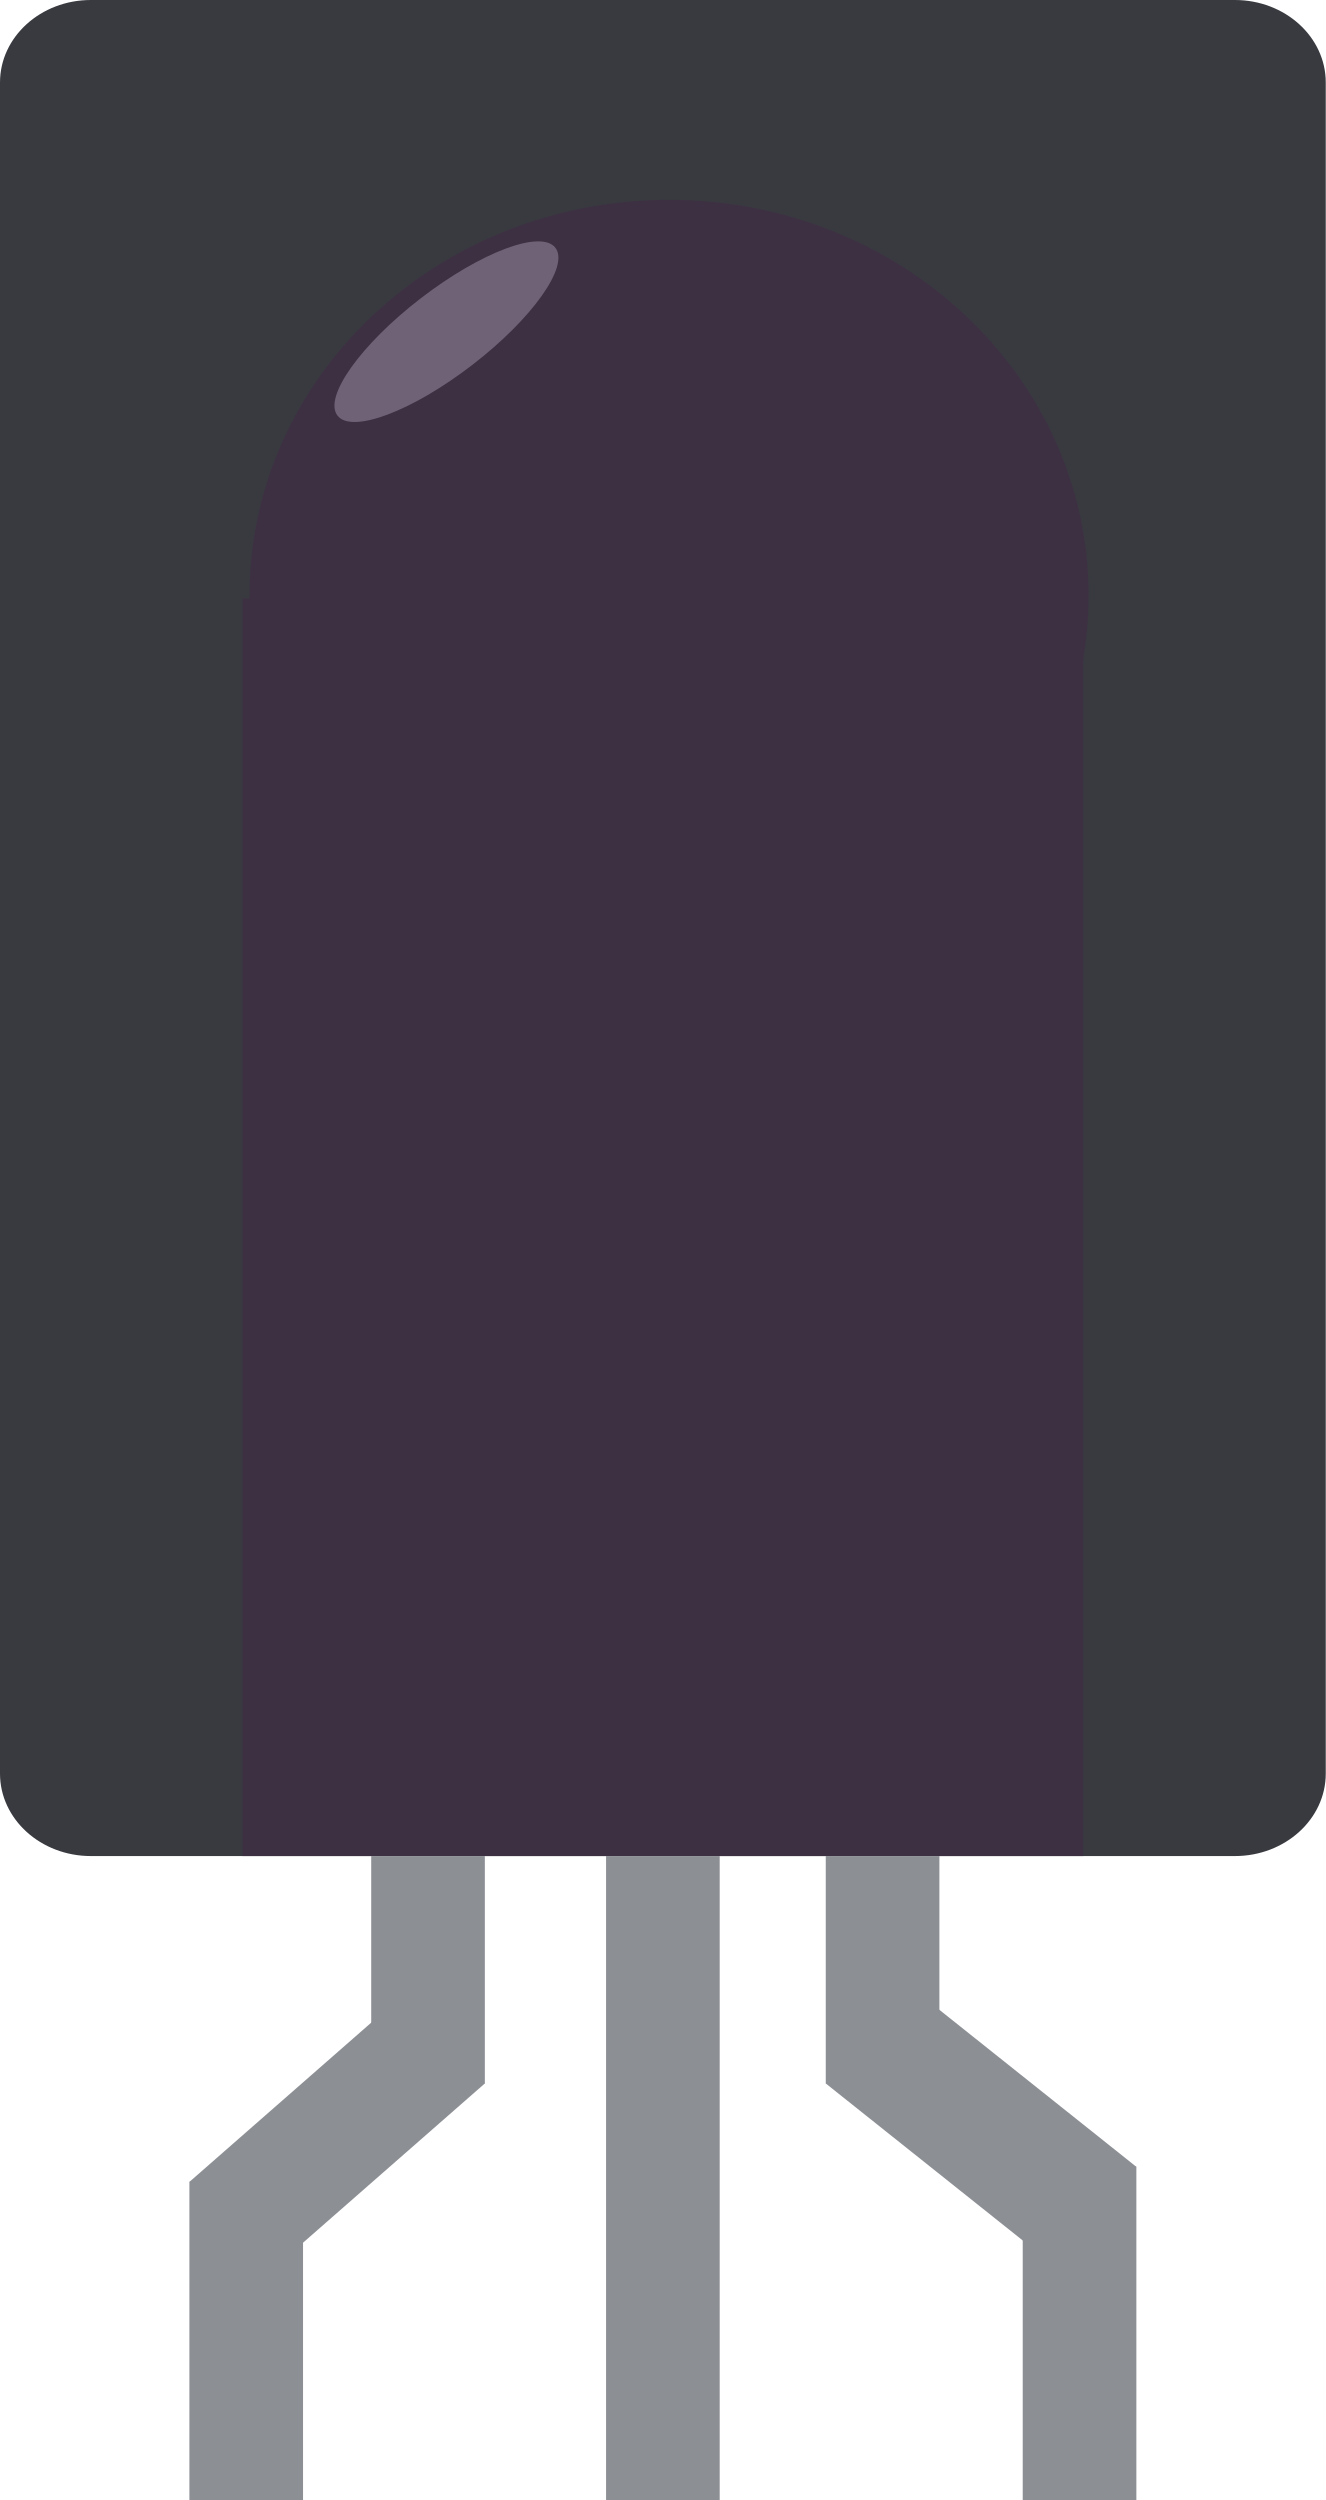
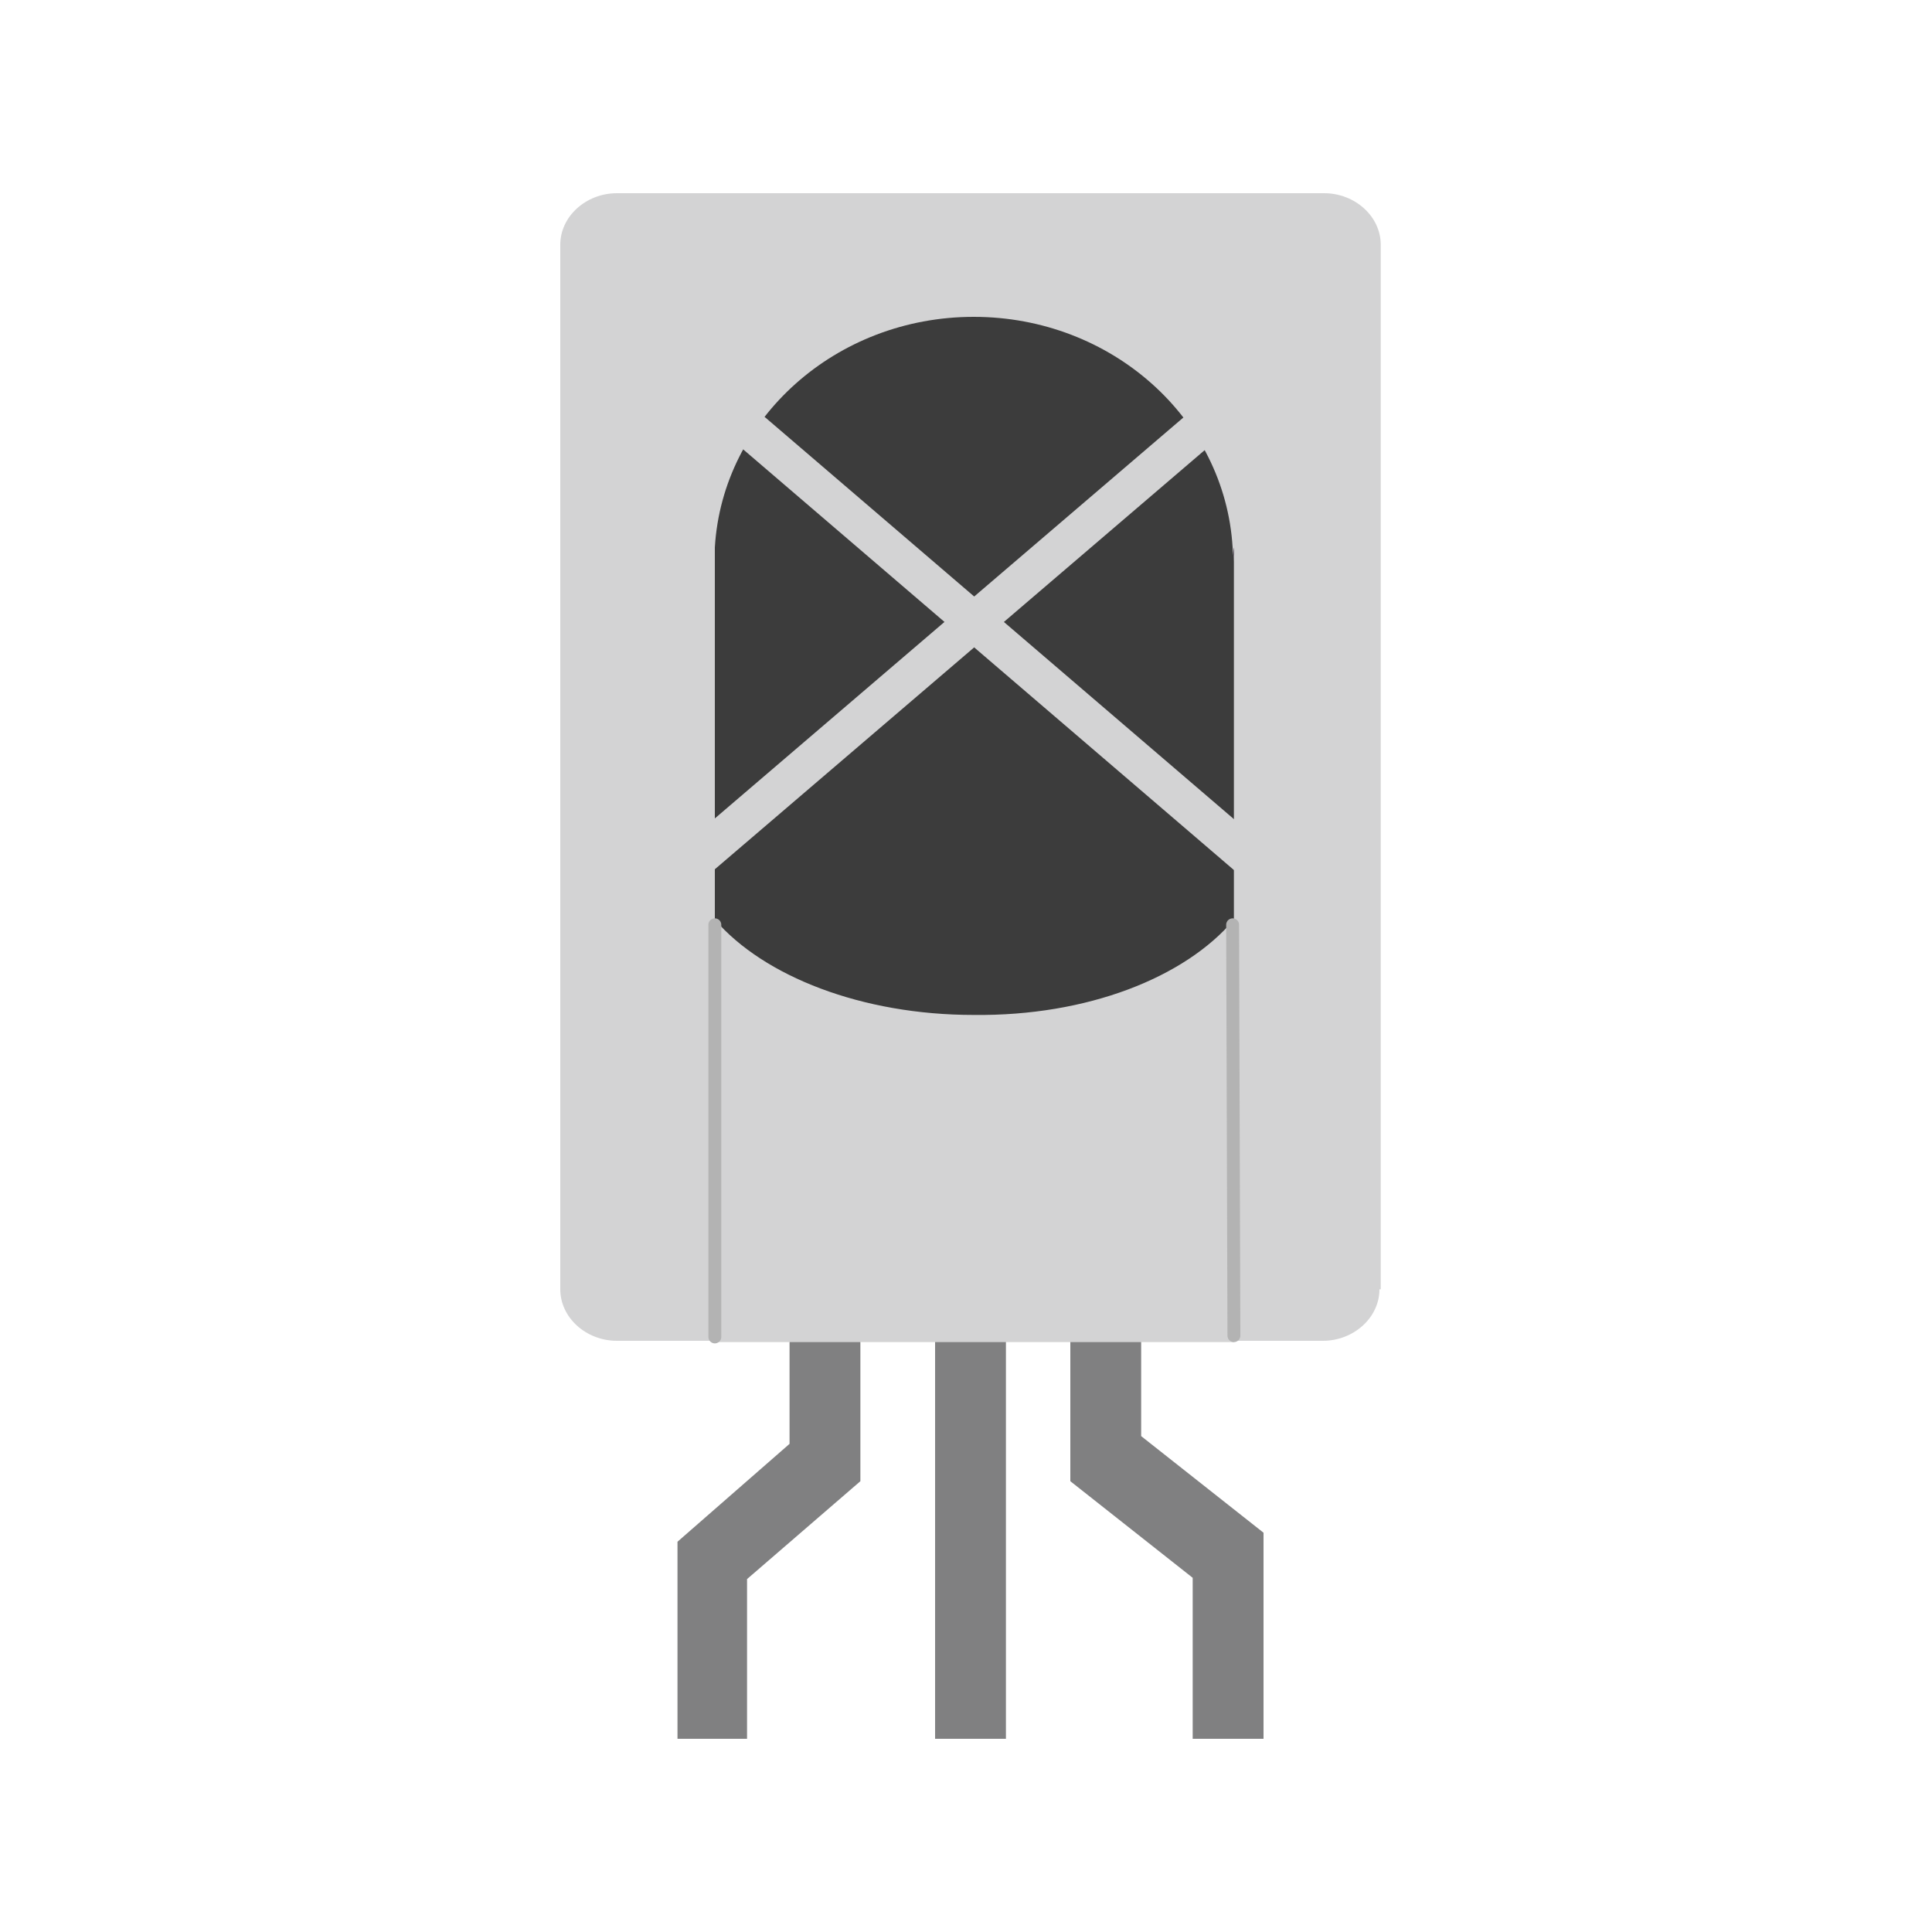
- <svg xmlns="http://www.w3.org/2000/svg" version="1.1" id="图层_1" x="0px" y="0px" width="175px" height="330px" viewBox="0 0 175 330" enable-background="new 0 0 175 330" xml:space="preserve">
-   <path fill="#383A40" d="M175,234.111c0,6.013-5.373,10.889-12,10.889H12c-6.627,0-12-4.876-12-10.889V10.889C0,4.875,5.373,0,12,0  h151c6.627,0,12,4.875,12,10.889V234.111z" />
-   <ellipse fill="#3D3042" cx="88.316" cy="78.595" rx="55.38" ry="52.215" />
-   <rect x="32" y="79" fill="#3D3042" width="111" height="166" />
-   <ellipse transform="matrix(-0.6101 -0.7924 0.7924 -0.6101 60.1857 117.1921)" fill="#6F6277" cx="58.93" cy="43.786" rx="5.558" ry="18.152" />
-   <rect x="80" y="245" fill="#8C8F94" width="15" height="85" />
-   <rect x="49" y="245" fill="#8C8F94" width="15" height="30" />
-   <rect x="109" y="245" fill="#8C8F94" width="15" height="30" />
-   <rect x="25" y="288" fill="#8C8F94" width="15" height="42" />
-   <rect x="135" y="286" fill="#8C8F94" width="15" height="44" />
-   <line fill="none" x1="87" y1="260" x2="117" y2="260" />
-   <line fill="none" x1="87" y1="260" x2="57" y2="260" />
-   <line fill="none" x1="87" y1="263" x2="117" y2="263" />
-   <rect x="36.539" y="262.549" transform="matrix(0.6589 0.7522 -0.7522 0.6589 226.9361 62.5488)" fill="#8C8F94" width="15.921" height="37.902" />
-   <rect x="121.025" y="261.042" transform="matrix(-0.6233 0.782 -0.782 -0.6233 429.5609 354.0795)" fill="#8C8F94" width="16.951" height="38.917" />
+ <svg xmlns="http://www.w3.org/2000/svg" id="图层_1" viewBox="0 0 150 150">
+   <style>
+     .st0{fill:#d3d3d4}.st1{fill:#3d3042}
+   </style>
+   <path d="M107.1 100.1c0 2.2-2 4-4.4 4H47.9c-2.4 0-4.4-1.8-4.4-4V19c0-2.2 2-4 4.4-4h54.9c2.4 0 4.4 1.8 4.4 4v81.1z" class="st0" />
+   <path d="M55.5 42.9z" class="st1" />
+   <path fill="#3c3c3c" d="M95.8 43.6v60.5H55.5V42.5c.6-10 9.4-17.9 20.1-17.9 10.7 0 19.5 7.9 20.1 17.9 0 .4.1.7.1 1.1z" />
+   <path d="M55.5 42.5v.4-.4zm40.3 0v1.1c0-.4-.1-.7 0-1.1z" class="st1" />
+   <path fill="#808081" d="M72.6 104.1h5.5V135h-5.5zm-5.8 0V115l-8.8 7.6V135h-5.4v-15.3l8.7-7.6v-8zM98.1 119v16h-5.5v-12.5l-9.5-7.5v-10.9h5.5v7.4z" />
+   <path fill="none" d="M75.1 109.5H86m-10.9 0H64.2m10.9 1.1H86" />
+   <path fill="none" stroke="#d3d3d4" stroke-linecap="round" stroke-miterlimit="10" stroke-width="3" d="M58.5 33.6l38.5 33m-4.2-33L54 66.8" />
+   <path d="M95.8 71.4v32.8H55.5V71.4c3.8 4.4 11.4 7.4 20.1 7.4 8.8.1 16.4-2.9 20.2-7.4z" class="st0" />
+   <path fill="none" stroke="#b3b3b3" stroke-linecap="round" stroke-miterlimit="10" d="M95.7 71.8l.1 31.9M55.5 71.8v32" />
</svg>
